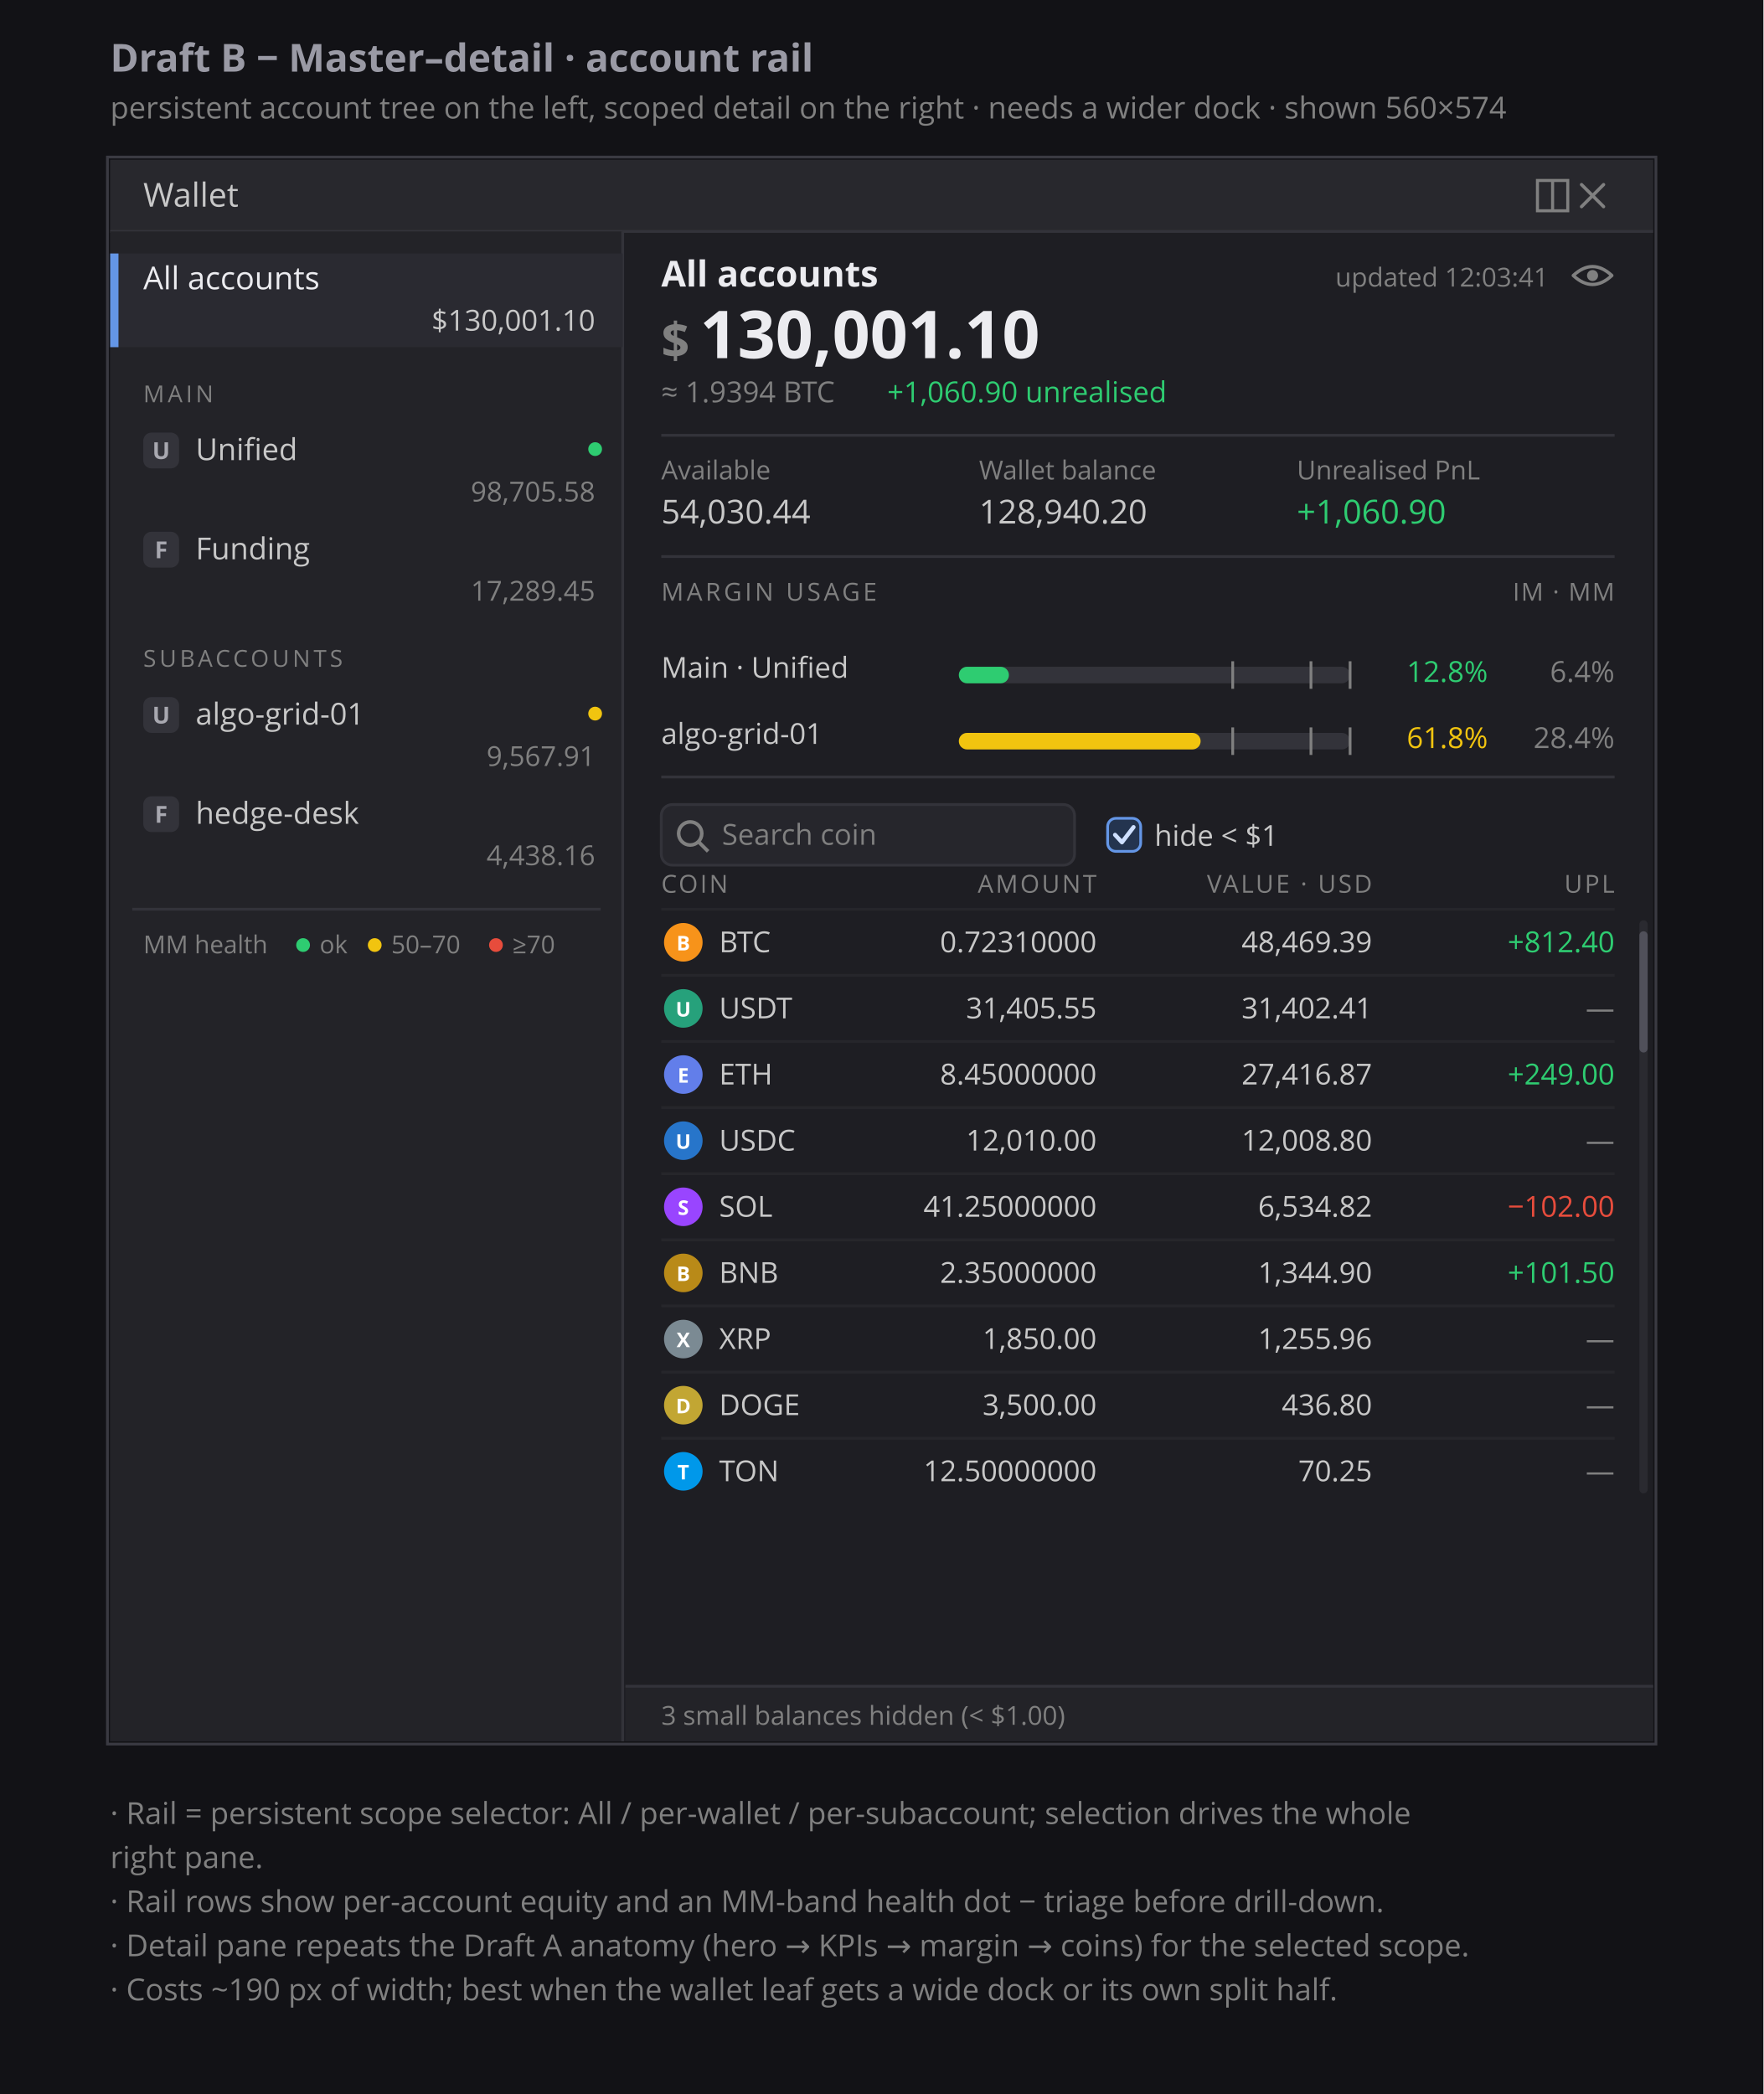
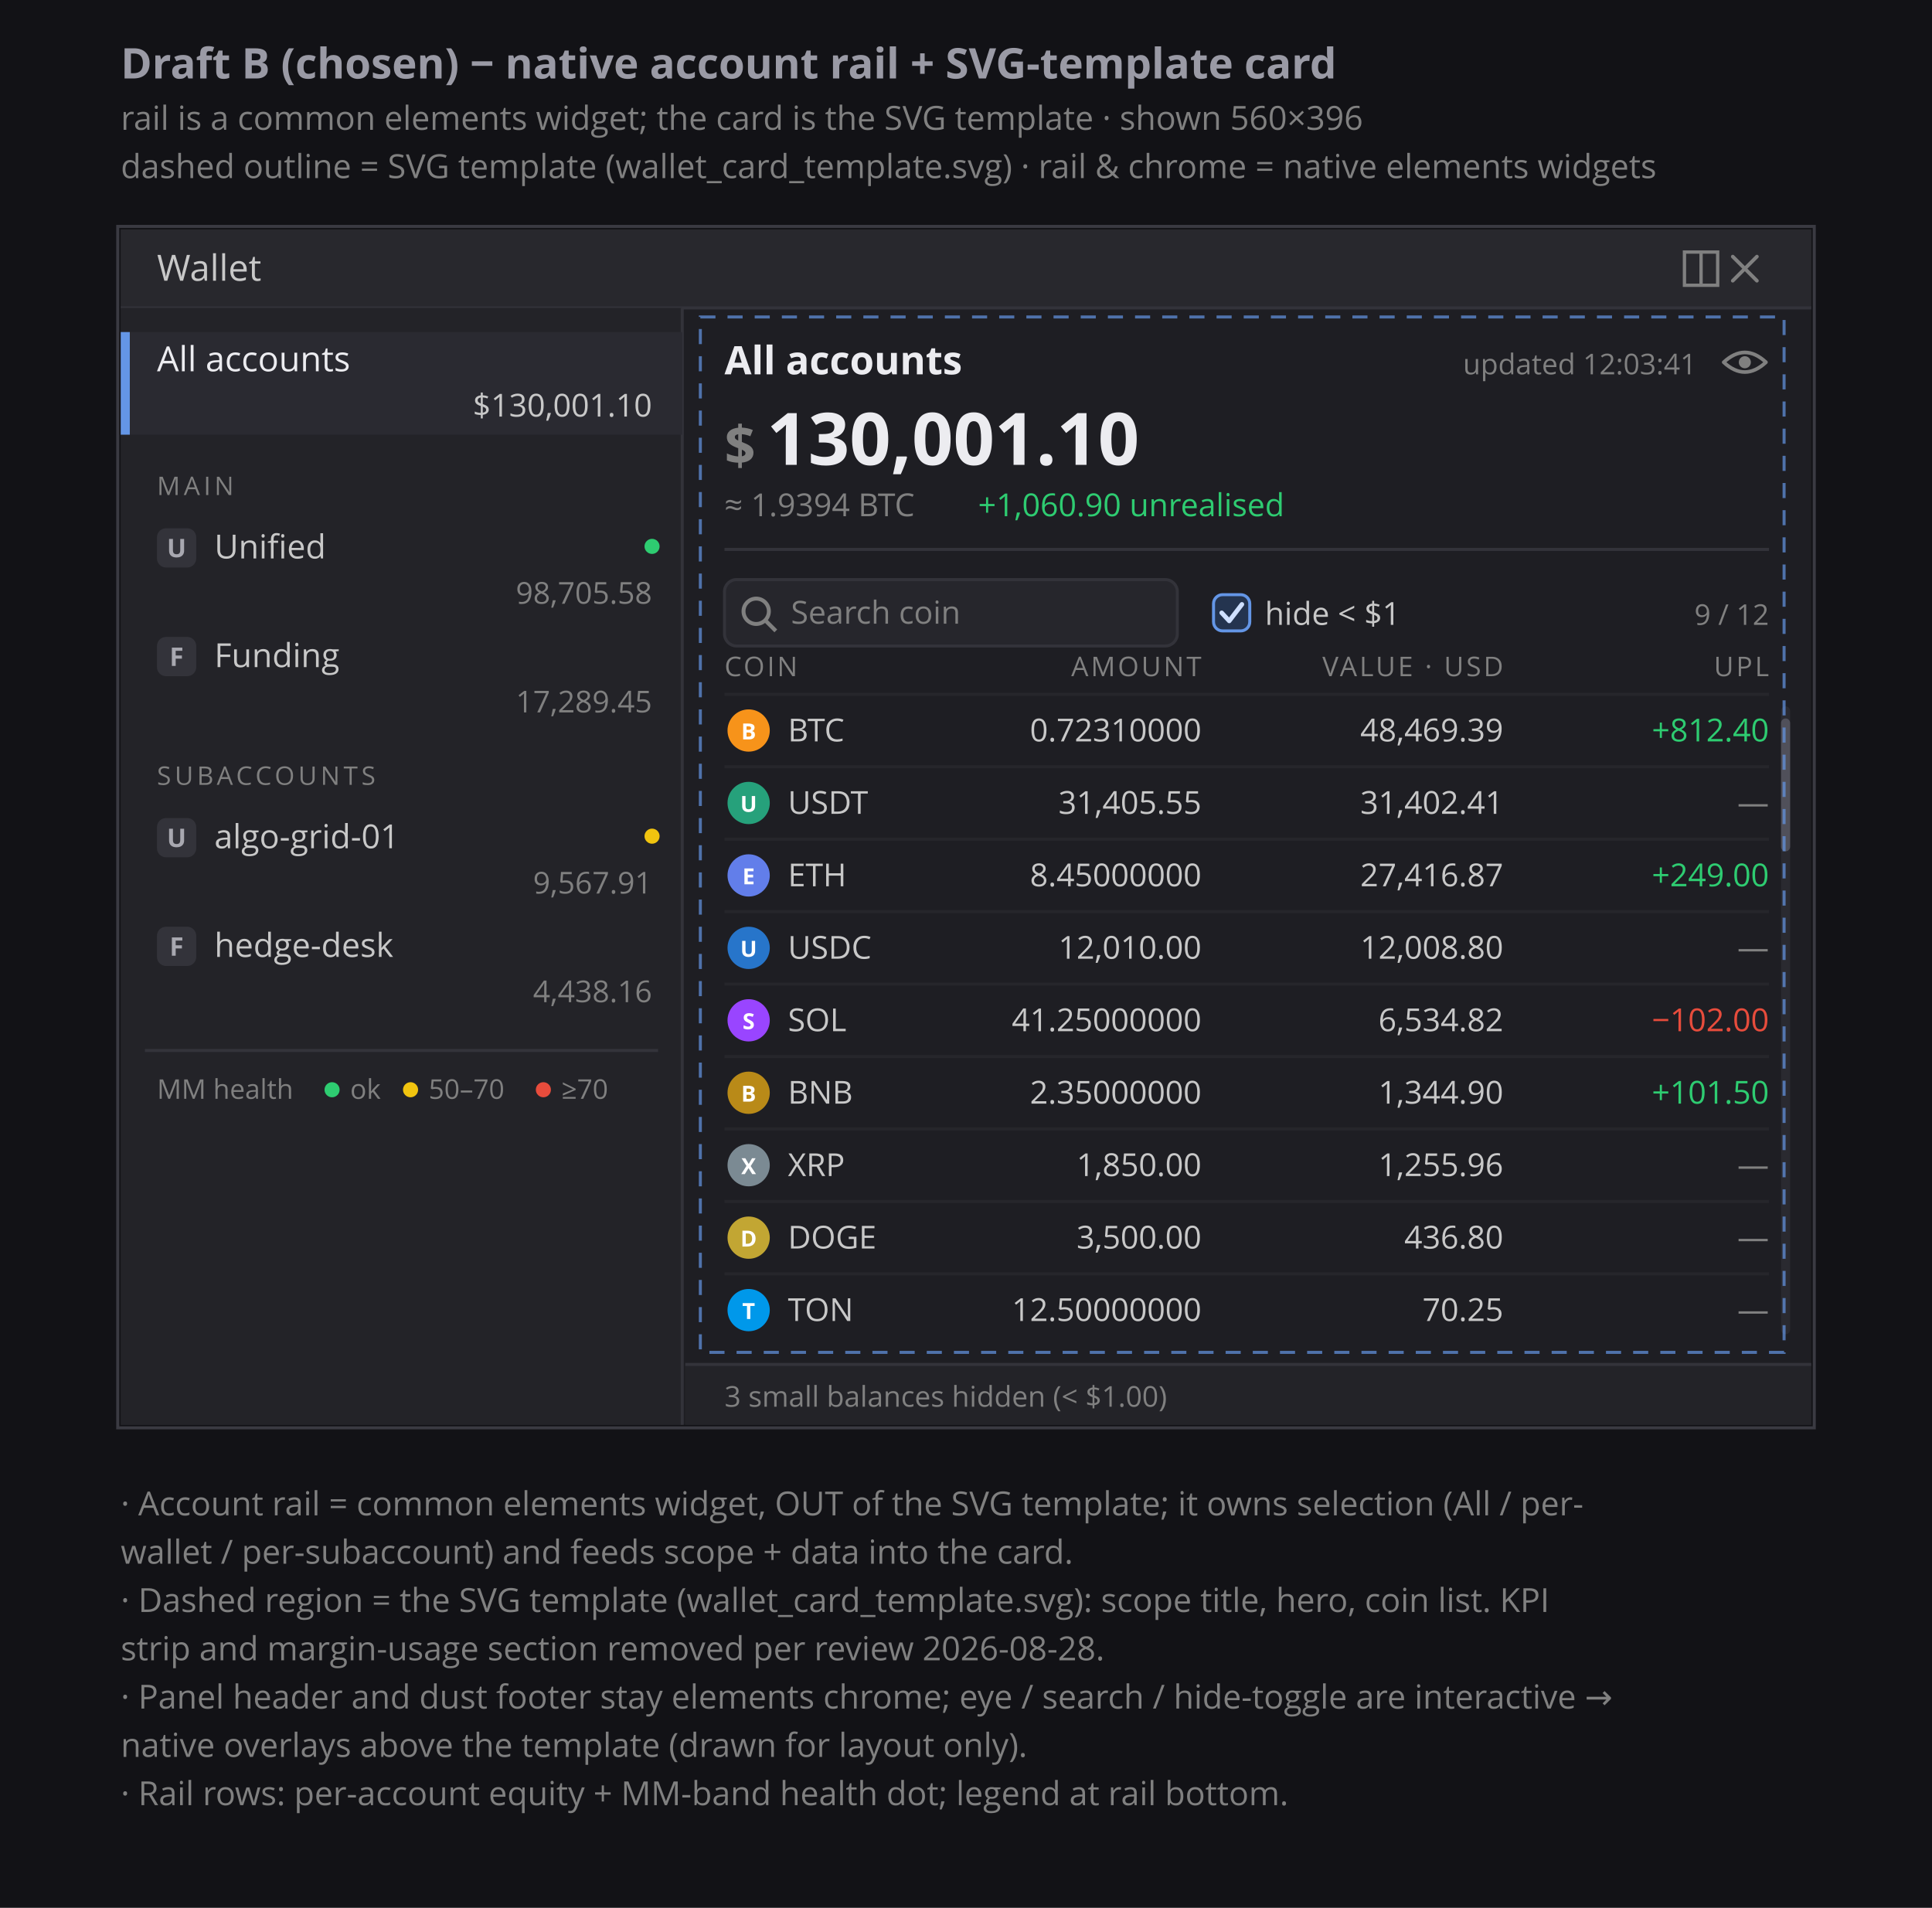
- <svg xmlns="http://www.w3.org/2000/svg" viewBox="0 0 640 760" width="640" height="760" font-family="Open Sans, Segoe UI, DejaVu Sans, sans-serif">
+ <svg xmlns="http://www.w3.org/2000/svg" viewBox="0 0 640 632" width="640" height="632" font-family="Open Sans, Segoe UI, DejaVu Sans, sans-serif">
  <style>text{font-variant-numeric:tabular-nums;font-feature-settings:'tnum'}</style>
-   <rect x="0" y="0" width="640" height="760" fill="#121216" />
-   <text x="40" y="26" font-size="14" fill="#9A9AA5" font-weight="bold">Draft B − Master–detail · account rail</text>
-   <text x="40" y="43" font-size="11" fill="#808080">persistent account tree on the left, scoped detail on the right · needs a wider dock · shown 560×574</text>
-   <rect x="39" y="57" width="562" height="576" fill="none" stroke="#3A3A42" stroke-width="1" />
-   <rect x="40" y="58" width="560" height="574" fill="#1E1E23" />
-   <g transform="translate(40,58)">
+   <rect x="0" y="0" width="640" height="632" fill="#121216" />
+   <text x="40" y="26" font-size="14" fill="#9A9AA5" font-weight="bold">Draft B (chosen) − native account rail + SVG-template card</text>
+   <text x="40" y="43" font-size="11" fill="#808080">rail is a common elements widget; the card is the SVG template · shown 560×396</text>
+   <text x="40" y="59" font-size="11" fill="#808080">dashed outline = SVG template (wallet_card_template.svg) · rail &amp; chrome = native elements widgets</text>
+   <rect x="39" y="75" width="562" height="398" fill="none" stroke="#3A3A42" stroke-width="1" />
+   <rect x="40" y="76" width="560" height="396" fill="#1E1E23" />
+   <g transform="translate(40,76)">
    <rect x="0" y="0" width="560" height="26" fill="#28282D" />
    <text x="12" y="17" font-size="12" fill="#C8C8C8" class="v-panel-title">Wallet</text>
    <rect x="518" y="7.5" width="11" height="11" fill="none" stroke="#808080" stroke-width="1.1" />
    <line x1="523.5" y1="7.5" x2="523.5" y2="18.5" stroke="#808080" stroke-width="1.1" />
    <path d="M 534 9 L 542 17 M 534 17 L 542 9" fill="none" stroke="#808080" stroke-width="1.2" stroke-linecap="round" stroke-linejoin="round" />
    <line x1="0" y1="26" x2="560" y2="26" stroke="#33333A" stroke-width="1" />
-     <rect x="0" y="26" width="186" height="548" fill="#232328" />
-     <line x1="186" y1="26" x2="186" y2="574" stroke="#33333A" stroke-width="1" />
+     <rect x="0" y="26" width="186" height="370" fill="#232328" />
+     <line x1="186" y1="26" x2="186" y2="396" stroke="#33333A" stroke-width="1" />
    <rect x="0" y="34" width="186" height="34" fill="#2A2A31" />
    <rect x="0" y="34" width="3" height="34" fill="#6496E6" />
    <text x="12" y="47" font-size="11.5" fill="#ECECF0">All accounts</text>
-     <text x="176" y="62" font-size="10.5" fill="#C8C8C8" text-anchor="end" class="v-acct-equity">$130,001.10</text>
+     <text x="176" y="62" font-size="10.5" fill="#C8C8C8" text-anchor="end">$130,001.10</text>
    <text x="12" y="88" font-size="8.5" fill="#808080" letter-spacing="1.2">MAIN</text>
    <rect x="12" y="99" width="13" height="13" fill="#33333A" rx="3" />
    <text x="18.5" y="108.6" font-size="8.5" fill="#A8A8B0" text-anchor="middle" font-weight="bold">U</text>
    <text x="31" y="109" font-size="11" fill="#C8C8C8">Unified</text>
    <circle cx="176" cy="105" r="2.5" fill="#2ECC71" />
-     <text x="176" y="124" font-size="10" fill="#808080" text-anchor="end" class="v-acct-equity">98,705.58</text>
+     <text x="176" y="124" font-size="10" fill="#808080" text-anchor="end">98,705.58</text>
    <rect x="12" y="135" width="13" height="13" fill="#33333A" rx="3" />
    <text x="18.5" y="144.6" font-size="8.5" fill="#A8A8B0" text-anchor="middle" font-weight="bold">F</text>
    <text x="31" y="145" font-size="11" fill="#C8C8C8">Funding</text>
-     <text x="176" y="160" font-size="10" fill="#808080" text-anchor="end" class="v-acct-equity">17,289.45</text>
+     <text x="176" y="160" font-size="10" fill="#808080" text-anchor="end">17,289.45</text>
    <text x="12" y="184" font-size="8.5" fill="#808080" letter-spacing="1.2">SUBACCOUNTS</text>
    <rect x="12" y="195" width="13" height="13" fill="#33333A" rx="3" />
    <text x="18.5" y="204.6" font-size="8.5" fill="#A8A8B0" text-anchor="middle" font-weight="bold">U</text>
    <text x="31" y="205" font-size="11" fill="#C8C8C8">algo-grid-01</text>
    <circle cx="176" cy="201" r="2.5" fill="#F1C40F" />
-     <text x="176" y="220" font-size="10" fill="#808080" text-anchor="end" class="v-acct-equity">9,567.91</text>
+     <text x="176" y="220" font-size="10" fill="#808080" text-anchor="end">9,567.91</text>
    <rect x="12" y="231" width="13" height="13" fill="#33333A" rx="3" />
    <text x="18.5" y="240.6" font-size="8.5" fill="#A8A8B0" text-anchor="middle" font-weight="bold">F</text>
    <text x="31" y="241" font-size="11" fill="#C8C8C8">hedge-desk</text>
-     <text x="176" y="256" font-size="10" fill="#808080" text-anchor="end" class="v-acct-equity">4,438.16</text>
+     <text x="176" y="256" font-size="10" fill="#808080" text-anchor="end">4,438.16</text>
    <line x1="8" y1="272" x2="178" y2="272" stroke="#33333A" stroke-width="1" />
    <text x="12" y="288" font-size="9" fill="#808080">MM health</text>
    <circle cx="70" cy="285" r="2.5" fill="#2ECC71" />
    <text x="76" y="288" font-size="9" fill="#808080">ok</text>
    <circle cx="96" cy="285" r="2.5" fill="#F1C40F" />
    <text x="102" y="288" font-size="9" fill="#808080">50–70</text>
    <circle cx="140" cy="285" r="2.5" fill="#E74C3C" />
    <text x="146" y="288" font-size="9" fill="#808080">≥70</text>
-     <text x="200" y="46" font-size="13" fill="#ECECF0" font-weight="bold">All accounts</text>
-     <text x="522" y="46" font-size="9.5" fill="#808080" text-anchor="end" class="v-updated">updated 12:03:41</text>
-     <path d="M 531 42 Q 538 35.5 545 42 Q 538 48.5 531 42 Z" fill="none" stroke="#808080" stroke-width="1.2" stroke-linecap="round" stroke-linejoin="round" />
-     <circle cx="538" cy="42" r="2" fill="#808080" />
-     <text x="200" y="72" font-size="18" fill="#808080" font-weight="bold">$</text>
-     <text x="214" y="72" font-size="24" fill="#ECECF0" font-weight="bold" class="v-total-equity">130,001.10</text>
-     <text x="200" y="88" font-size="10.5" fill="#808080">≈ 1.9394 BTC</text>
-     <text x="282" y="88" font-size="10.5" fill="#2ECC71" class="v-total-upl">+1,060.90 unrealised</text>
-     <line x1="200" y1="100" x2="546" y2="100" stroke="#33333A" stroke-width="1" />
-     <text x="200" y="116" font-size="9.5" fill="#808080">Available</text>
-     <text x="200" y="132" font-size="12" fill="#C8C8C8" class="v-kpi">54,030.44</text>
-     <text x="315.333" y="116" font-size="9.5" fill="#808080">Wallet balance</text>
-     <text x="315.333" y="132" font-size="12" fill="#C8C8C8" class="v-kpi">128,940.20</text>
-     <text x="430.667" y="116" font-size="9.5" fill="#808080">Unrealised PnL</text>
-     <text x="430.667" y="132" font-size="12" fill="#2ECC71" class="v-kpi">+1,060.90</text>
-     <line x1="200" y1="144" x2="546" y2="144" stroke="#33333A" stroke-width="1" />
-     <text x="200" y="160" font-size="9" fill="#808080" letter-spacing="1.1">MARGIN USAGE</text>
-     <text x="546" y="160" font-size="9" fill="#808080" text-anchor="end" letter-spacing="0.5">IM · MM</text>
-     <text x="200" y="188" font-size="10.5" fill="#C8C8C8">Main · Unified</text>
-     <rect x="308" y="184" width="142" height="6" fill="#33333A" rx="3" />
-     <rect x="308" y="184" width="18.176" height="6" fill="#2ECC71" rx="3" />
-     <line x1="407.4" y1="182" x2="407.4" y2="192" stroke="#808080" stroke-width="1" />
-     <line x1="435.8" y1="182" x2="435.8" y2="192" stroke="#808080" stroke-width="1" />
-     <line x1="450" y1="182" x2="450" y2="192" stroke="#808080" stroke-width="1" />
-     <text x="500" y="189.5" font-size="10.5" fill="#2ECC71" text-anchor="end" class="v-im-rate">12.8%</text>
-     <text x="546" y="189.5" font-size="10.5" fill="#808080" text-anchor="end" class="v-mm-rate">6.4%</text>
-     <text x="200" y="212" font-size="10.5" fill="#C8C8C8">algo-grid-01</text>
-     <rect x="308" y="208" width="142" height="6" fill="#33333A" rx="3" />
-     <rect x="308" y="208" width="87.756" height="6" fill="#F1C40F" rx="3" />
-     <line x1="407.4" y1="206" x2="407.4" y2="216" stroke="#808080" stroke-width="1" />
-     <line x1="435.8" y1="206" x2="435.8" y2="216" stroke="#808080" stroke-width="1" />
-     <line x1="450" y1="206" x2="450" y2="216" stroke="#808080" stroke-width="1" />
-     <text x="500" y="213.5" font-size="10.5" fill="#F1C40F" text-anchor="end" class="v-im-rate">61.8%</text>
-     <text x="546" y="213.5" font-size="10.5" fill="#808080" text-anchor="end" class="v-mm-rate">28.4%</text>
-     <line x1="200" y1="224" x2="546" y2="224" stroke="#33333A" stroke-width="1" />
-     <rect x="200" y="234" width="150" height="22" fill="#26262C" rx="4" stroke="#33333A" stroke-width="1" />
-     <circle cx="210.5" cy="244.5" r="4.2" fill="none" stroke="#808080" stroke-width="1.3" />
-     <line x1="213.8" y1="247.8" x2="217" y2="251" stroke="#808080" stroke-width="1.3" />
-     <text x="222" y="248.6" font-size="10.5" fill="#808080">Search coin</text>
-     <rect x="362" y="239" width="12" height="12" fill="#24344F" rx="3" stroke="#6496E6" stroke-width="1" />
-     <path d="M 364.7 245 L 367.2 247.7 L 371.4 242.2" fill="none" stroke="#CFE0FF" stroke-width="1.5" stroke-linecap="round" stroke-linejoin="round" />
-     <text x="379" y="249" font-size="10.5" fill="#C8C8C8">hide &lt; $1</text>
-     <text x="200" y="266" font-size="9" fill="#808080" letter-spacing="0.8">COIN</text>
-     <text x="358" y="266" font-size="9" fill="#808080" text-anchor="end" letter-spacing="0.8">AMOUNT</text>
-     <text x="458" y="266" font-size="9" fill="#808080" text-anchor="end" letter-spacing="0.8">VALUE · USD</text>
-     <text x="546" y="266" font-size="9" fill="#808080" text-anchor="end" letter-spacing="0.8">UPL</text>
-     <line x1="200" y1="272" x2="546" y2="272" stroke="#26262B" stroke-width="1" />
-     <circle cx="208" cy="284" r="7" fill="#F7931A" />
-     <text x="208" y="286.94" font-size="7.35" fill="#FFFFFF" text-anchor="middle" font-weight="bold">B</text>
-     <text x="221" y="287.6" font-size="10.5" fill="#C8C8C8">BTC</text>
-     <text x="358" y="287.6" font-size="10.5" fill="#C8C8C8" text-anchor="end">0.72310000</text>
-     <text x="458" y="287.6" font-size="10.5" fill="#C8C8C8" text-anchor="end">48,469.39</text>
-     <text x="546" y="287.6" font-size="10.5" fill="#2ECC71" text-anchor="end">+812.40</text>
-     <line x1="200" y1="296" x2="546" y2="296" stroke="#26262B" stroke-width="1" />
-     <circle cx="208" cy="308" r="7" fill="#26A17B" />
-     <text x="208" y="310.94" font-size="7.35" fill="#FFFFFF" text-anchor="middle" font-weight="bold">U</text>
-     <text x="221" y="311.6" font-size="10.5" fill="#C8C8C8">USDT</text>
-     <text x="358" y="311.6" font-size="10.5" fill="#C8C8C8" text-anchor="end">31,405.55</text>
-     <text x="458" y="311.6" font-size="10.5" fill="#C8C8C8" text-anchor="end">31,402.41</text>
-     <text x="546" y="311.6" font-size="10.5" fill="#808080" text-anchor="end">—</text>
-     <line x1="200" y1="320" x2="546" y2="320" stroke="#26262B" stroke-width="1" />
-     <circle cx="208" cy="332" r="7" fill="#627EEA" />
-     <text x="208" y="334.94" font-size="7.35" fill="#FFFFFF" text-anchor="middle" font-weight="bold">E</text>
-     <text x="221" y="335.6" font-size="10.5" fill="#C8C8C8">ETH</text>
-     <text x="358" y="335.6" font-size="10.5" fill="#C8C8C8" text-anchor="end">8.45000000</text>
-     <text x="458" y="335.6" font-size="10.5" fill="#C8C8C8" text-anchor="end">27,416.87</text>
-     <text x="546" y="335.6" font-size="10.5" fill="#2ECC71" text-anchor="end">+249.00</text>
-     <line x1="200" y1="344" x2="546" y2="344" stroke="#26262B" stroke-width="1" />
-     <circle cx="208" cy="356" r="7" fill="#2775CA" />
-     <text x="208" y="358.94" font-size="7.35" fill="#FFFFFF" text-anchor="middle" font-weight="bold">U</text>
-     <text x="221" y="359.6" font-size="10.5" fill="#C8C8C8">USDC</text>
-     <text x="358" y="359.6" font-size="10.5" fill="#C8C8C8" text-anchor="end">12,010.00</text>
-     <text x="458" y="359.6" font-size="10.5" fill="#C8C8C8" text-anchor="end">12,008.80</text>
-     <text x="546" y="359.6" font-size="10.5" fill="#808080" text-anchor="end">—</text>
-     <line x1="200" y1="368" x2="546" y2="368" stroke="#26262B" stroke-width="1" />
-     <circle cx="208" cy="380" r="7" fill="#9945FF" />
-     <text x="208" y="382.94" font-size="7.35" fill="#FFFFFF" text-anchor="middle" font-weight="bold">S</text>
-     <text x="221" y="383.6" font-size="10.5" fill="#C8C8C8">SOL</text>
-     <text x="358" y="383.6" font-size="10.5" fill="#C8C8C8" text-anchor="end">41.25000000</text>
-     <text x="458" y="383.6" font-size="10.5" fill="#C8C8C8" text-anchor="end">6,534.82</text>
-     <text x="546" y="383.6" font-size="10.5" fill="#E74C3C" text-anchor="end">−102.00</text>
-     <line x1="200" y1="392" x2="546" y2="392" stroke="#26262B" stroke-width="1" />
-     <circle cx="208" cy="404" r="7" fill="#B98A18" />
-     <text x="208" y="406.94" font-size="7.35" fill="#FFFFFF" text-anchor="middle" font-weight="bold">B</text>
-     <text x="221" y="407.6" font-size="10.5" fill="#C8C8C8">BNB</text>
-     <text x="358" y="407.6" font-size="10.5" fill="#C8C8C8" text-anchor="end">2.35000000</text>
-     <text x="458" y="407.6" font-size="10.5" fill="#C8C8C8" text-anchor="end">1,344.90</text>
-     <text x="546" y="407.6" font-size="10.5" fill="#2ECC71" text-anchor="end">+101.50</text>
-     <line x1="200" y1="416" x2="546" y2="416" stroke="#26262B" stroke-width="1" />
-     <circle cx="208" cy="428" r="7" fill="#7B8A93" />
-     <text x="208" y="430.94" font-size="7.35" fill="#FFFFFF" text-anchor="middle" font-weight="bold">X</text>
-     <text x="221" y="431.6" font-size="10.5" fill="#C8C8C8">XRP</text>
-     <text x="358" y="431.6" font-size="10.5" fill="#C8C8C8" text-anchor="end">1,850.00</text>
-     <text x="458" y="431.6" font-size="10.5" fill="#C8C8C8" text-anchor="end">1,255.96</text>
-     <text x="546" y="431.6" font-size="10.5" fill="#808080" text-anchor="end">—</text>
-     <line x1="200" y1="440" x2="546" y2="440" stroke="#26262B" stroke-width="1" />
-     <circle cx="208" cy="452" r="7" fill="#C2A633" />
-     <text x="208" y="454.94" font-size="7.35" fill="#FFFFFF" text-anchor="middle" font-weight="bold">D</text>
-     <text x="221" y="455.6" font-size="10.5" fill="#C8C8C8">DOGE</text>
-     <text x="358" y="455.6" font-size="10.5" fill="#C8C8C8" text-anchor="end">3,500.00</text>
-     <text x="458" y="455.6" font-size="10.5" fill="#C8C8C8" text-anchor="end">436.80</text>
-     <text x="546" y="455.6" font-size="10.5" fill="#808080" text-anchor="end">—</text>
-     <line x1="200" y1="464" x2="546" y2="464" stroke="#26262B" stroke-width="1" />
-     <circle cx="208" cy="476" r="7" fill="#0098EA" />
-     <text x="208" y="478.94" font-size="7.35" fill="#FFFFFF" text-anchor="middle" font-weight="bold">T</text>
-     <text x="221" y="479.6" font-size="10.5" fill="#C8C8C8">TON</text>
-     <text x="358" y="479.6" font-size="10.5" fill="#C8C8C8" text-anchor="end">12.50000000</text>
-     <text x="458" y="479.6" font-size="10.5" fill="#C8C8C8" text-anchor="end">70.25</text>
-     <text x="546" y="479.6" font-size="10.5" fill="#808080" text-anchor="end">—</text>
-     <rect x="555" y="276" width="3" height="208" fill="#2A2A30" rx="1.5" />
-     <rect x="555" y="280" width="3" height="44" fill="#50505A" rx="1.5" />
-     <rect x="187" y="554" width="373" height="20" fill="#232328" />
-     <line x1="187" y1="554" x2="560" y2="554" stroke="#33333A" stroke-width="1" />
-     <text x="200" y="568" font-size="9.5" fill="#808080">3 small balances hidden (&lt; $1.00)</text>
+     <text x="200" y="48" font-size="13" fill="#ECECF0" font-weight="bold" class="v-scope-title">All accounts</text>
+     <text x="522" y="48" font-size="9.5" fill="#808080" text-anchor="end" class="v-updated">updated 12:03:41</text>
+     <path d="M 531 44 Q 538 37.5 545 44 Q 538 50.5 531 44 Z" fill="none" stroke="#808080" stroke-width="1.2" stroke-linecap="round" stroke-linejoin="round" />
+     <circle cx="538" cy="44" r="2" fill="#808080" />
+     <text x="200" y="78" font-size="18" fill="#808080" font-weight="bold">$</text>
+     <text x="214" y="78" font-size="24" fill="#ECECF0" font-weight="bold" class="v-total-equity">130,001.10</text>
+     <text x="200" y="95" font-size="10.5" fill="#808080" class="v-btc-equiv">≈ 1.9394 BTC</text>
+     <text x="284" y="95" font-size="10.5" fill="#2ECC71" class="v-total-upl">+1,060.90 unrealised</text>
+     <line x1="200" y1="106" x2="546" y2="106" stroke="#33333A" stroke-width="1" />
+     <rect x="200" y="116" width="150" height="22" fill="#26262C" rx="4" stroke="#33333A" stroke-width="1" />
+     <circle cx="210.5" cy="126.5" r="4.2" fill="none" stroke="#808080" stroke-width="1.3" />
+     <line x1="213.8" y1="129.8" x2="217" y2="133" stroke="#808080" stroke-width="1.3" />
+     <text x="222" y="130.6" font-size="10.5" fill="#808080">Search coin</text>
+     <rect x="362" y="121" width="12" height="12" fill="#24344F" rx="3" stroke="#6496E6" stroke-width="1" />
+     <path d="M 364.7 127 L 367.2 129.7 L 371.4 124.2" fill="none" stroke="#CFE0FF" stroke-width="1.5" stroke-linecap="round" stroke-linejoin="round" />
+     <text x="379" y="131" font-size="10.5" fill="#C8C8C8">hide &lt; $1</text>
+     <text x="546" y="131" font-size="9.5" fill="#808080" text-anchor="end" class="v-coin-count">9 / 12</text>
+     <text x="200" y="148" font-size="9" fill="#808080" letter-spacing="0.8">COIN</text>
+     <text x="358" y="148" font-size="9" fill="#808080" text-anchor="end" letter-spacing="0.8">AMOUNT</text>
+     <text x="458" y="148" font-size="9" fill="#808080" text-anchor="end" letter-spacing="0.8">VALUE · USD</text>
+     <text x="546" y="148" font-size="9" fill="#808080" text-anchor="end" letter-spacing="0.8">UPL</text>
+     <line x1="200" y1="154" x2="546" y2="154" stroke="#26262B" stroke-width="1" />
+     <circle cx="208" cy="166" r="7" fill="#F7931A" />
+     <text x="208" y="168.94" font-size="7.35" fill="#FFFFFF" text-anchor="middle" font-weight="bold">B</text>
+     <text x="221" y="169.6" font-size="10.5" fill="#C8C8C8" class="v-coin-sym">BTC</text>
+     <text x="358" y="169.6" font-size="10.5" fill="#C8C8C8" text-anchor="end" class="v-coin-amount">0.72310000</text>
+     <text x="458" y="169.6" font-size="10.5" fill="#C8C8C8" text-anchor="end" class="v-coin-usd">48,469.39</text>
+     <text x="546" y="169.6" font-size="10.5" fill="#2ECC71" text-anchor="end" class="v-coin-upl">+812.40</text>
+     <line x1="200" y1="178" x2="546" y2="178" stroke="#26262B" stroke-width="1" />
+     <circle cx="208" cy="190" r="7" fill="#26A17B" />
+     <text x="208" y="192.94" font-size="7.35" fill="#FFFFFF" text-anchor="middle" font-weight="bold">U</text>
+     <text x="221" y="193.6" font-size="10.5" fill="#C8C8C8" class="v-coin-sym">USDT</text>
+     <text x="358" y="193.6" font-size="10.5" fill="#C8C8C8" text-anchor="end" class="v-coin-amount">31,405.55</text>
+     <text x="458" y="193.6" font-size="10.5" fill="#C8C8C8" text-anchor="end" class="v-coin-usd">31,402.41</text>
+     <text x="546" y="193.6" font-size="10.5" fill="#808080" text-anchor="end" class="v-coin-upl">—</text>
+     <line x1="200" y1="202" x2="546" y2="202" stroke="#26262B" stroke-width="1" />
+     <circle cx="208" cy="214" r="7" fill="#627EEA" />
+     <text x="208" y="216.94" font-size="7.35" fill="#FFFFFF" text-anchor="middle" font-weight="bold">E</text>
+     <text x="221" y="217.6" font-size="10.5" fill="#C8C8C8" class="v-coin-sym">ETH</text>
+     <text x="358" y="217.6" font-size="10.5" fill="#C8C8C8" text-anchor="end" class="v-coin-amount">8.45000000</text>
+     <text x="458" y="217.6" font-size="10.5" fill="#C8C8C8" text-anchor="end" class="v-coin-usd">27,416.87</text>
+     <text x="546" y="217.6" font-size="10.5" fill="#2ECC71" text-anchor="end" class="v-coin-upl">+249.00</text>
+     <line x1="200" y1="226" x2="546" y2="226" stroke="#26262B" stroke-width="1" />
+     <circle cx="208" cy="238" r="7" fill="#2775CA" />
+     <text x="208" y="240.94" font-size="7.35" fill="#FFFFFF" text-anchor="middle" font-weight="bold">U</text>
+     <text x="221" y="241.6" font-size="10.5" fill="#C8C8C8" class="v-coin-sym">USDC</text>
+     <text x="358" y="241.6" font-size="10.5" fill="#C8C8C8" text-anchor="end" class="v-coin-amount">12,010.00</text>
+     <text x="458" y="241.6" font-size="10.5" fill="#C8C8C8" text-anchor="end" class="v-coin-usd">12,008.80</text>
+     <text x="546" y="241.6" font-size="10.5" fill="#808080" text-anchor="end" class="v-coin-upl">—</text>
+     <line x1="200" y1="250" x2="546" y2="250" stroke="#26262B" stroke-width="1" />
+     <circle cx="208" cy="262" r="7" fill="#9945FF" />
+     <text x="208" y="264.94" font-size="7.35" fill="#FFFFFF" text-anchor="middle" font-weight="bold">S</text>
+     <text x="221" y="265.6" font-size="10.5" fill="#C8C8C8" class="v-coin-sym">SOL</text>
+     <text x="358" y="265.6" font-size="10.5" fill="#C8C8C8" text-anchor="end" class="v-coin-amount">41.25000000</text>
+     <text x="458" y="265.6" font-size="10.5" fill="#C8C8C8" text-anchor="end" class="v-coin-usd">6,534.82</text>
+     <text x="546" y="265.6" font-size="10.5" fill="#E74C3C" text-anchor="end" class="v-coin-upl">−102.00</text>
+     <line x1="200" y1="274" x2="546" y2="274" stroke="#26262B" stroke-width="1" />
+     <circle cx="208" cy="286" r="7" fill="#B98A18" />
+     <text x="208" y="288.94" font-size="7.35" fill="#FFFFFF" text-anchor="middle" font-weight="bold">B</text>
+     <text x="221" y="289.6" font-size="10.5" fill="#C8C8C8" class="v-coin-sym">BNB</text>
+     <text x="358" y="289.6" font-size="10.5" fill="#C8C8C8" text-anchor="end" class="v-coin-amount">2.35000000</text>
+     <text x="458" y="289.6" font-size="10.5" fill="#C8C8C8" text-anchor="end" class="v-coin-usd">1,344.90</text>
+     <text x="546" y="289.6" font-size="10.5" fill="#2ECC71" text-anchor="end" class="v-coin-upl">+101.50</text>
+     <line x1="200" y1="298" x2="546" y2="298" stroke="#26262B" stroke-width="1" />
+     <circle cx="208" cy="310" r="7" fill="#7B8A93" />
+     <text x="208" y="312.94" font-size="7.35" fill="#FFFFFF" text-anchor="middle" font-weight="bold">X</text>
+     <text x="221" y="313.6" font-size="10.5" fill="#C8C8C8" class="v-coin-sym">XRP</text>
+     <text x="358" y="313.6" font-size="10.5" fill="#C8C8C8" text-anchor="end" class="v-coin-amount">1,850.00</text>
+     <text x="458" y="313.6" font-size="10.5" fill="#C8C8C8" text-anchor="end" class="v-coin-usd">1,255.96</text>
+     <text x="546" y="313.6" font-size="10.5" fill="#808080" text-anchor="end" class="v-coin-upl">—</text>
+     <line x1="200" y1="322" x2="546" y2="322" stroke="#26262B" stroke-width="1" />
+     <circle cx="208" cy="334" r="7" fill="#C2A633" />
+     <text x="208" y="336.94" font-size="7.35" fill="#FFFFFF" text-anchor="middle" font-weight="bold">D</text>
+     <text x="221" y="337.6" font-size="10.5" fill="#C8C8C8" class="v-coin-sym">DOGE</text>
+     <text x="358" y="337.6" font-size="10.5" fill="#C8C8C8" text-anchor="end" class="v-coin-amount">3,500.00</text>
+     <text x="458" y="337.6" font-size="10.5" fill="#C8C8C8" text-anchor="end" class="v-coin-usd">436.80</text>
+     <text x="546" y="337.6" font-size="10.5" fill="#808080" text-anchor="end" class="v-coin-upl">—</text>
+     <line x1="200" y1="346" x2="546" y2="346" stroke="#26262B" stroke-width="1" />
+     <circle cx="208" cy="358" r="7" fill="#0098EA" />
+     <text x="208" y="360.94" font-size="7.35" fill="#FFFFFF" text-anchor="middle" font-weight="bold">T</text>
+     <text x="221" y="361.6" font-size="10.5" fill="#C8C8C8" class="v-coin-sym">TON</text>
+     <text x="358" y="361.6" font-size="10.5" fill="#C8C8C8" text-anchor="end" class="v-coin-amount">12.50000000</text>
+     <text x="458" y="361.6" font-size="10.5" fill="#C8C8C8" text-anchor="end" class="v-coin-usd">70.25</text>
+     <text x="546" y="361.6" font-size="10.5" fill="#808080" text-anchor="end" class="v-coin-upl">—</text>
+     <rect x="550" y="158" width="3" height="208" fill="#2A2A30" rx="1.5" />
+     <rect x="550" y="162" width="3" height="44" fill="#50505A" rx="1.5" />
+     <rect x="192" y="29" width="359" height="343" fill="none" stroke="#6496E6" stroke-width="1" stroke-dasharray="5,4" opacity="0.7" />
+     <rect x="187" y="376" width="373" height="20" fill="#232328" />
+     <line x1="187" y1="376" x2="560" y2="376" stroke="#33333A" stroke-width="1" />
+     <text x="200" y="390" font-size="9.5" fill="#808080">3 small balances hidden (&lt; $1.00)</text>
  </g>
-   <text x="40" y="662" font-size="11" fill="#808080">·  Rail = persistent scope selector: All / per-wallet / per-subaccount; selection drives the whole</text>
-   <text x="40" y="678" font-size="11" fill="#808080">   right pane.</text>
-   <text x="40" y="694" font-size="11" fill="#808080">·  Rail rows show per-account equity and an MM-band health dot − triage before drill-down.</text>
-   <text x="40" y="710" font-size="11" fill="#808080">·  Detail pane repeats the Draft A anatomy (hero → KPIs → margin → coins) for the selected scope.</text>
-   <text x="40" y="726" font-size="11" fill="#808080">·  Costs ~190 px of width; best when the wallet leaf gets a wide dock or its own split half.</text>
+   <text x="40" y="502" font-size="11" fill="#808080">·  Account rail = common elements widget, OUT of the SVG template; it owns selection (All / per-</text>
+   <text x="40" y="518" font-size="11" fill="#808080">   wallet / per-subaccount) and feeds scope + data into the card.</text>
+   <text x="40" y="534" font-size="11" fill="#808080">·  Dashed region = the SVG template (wallet_card_template.svg): scope title, hero, coin list. KPI</text>
+   <text x="40" y="550" font-size="11" fill="#808080">   strip and margin-usage section removed per review 2026-08-28.</text>
+   <text x="40" y="566" font-size="11" fill="#808080">·  Panel header and dust footer stay elements chrome; eye / search / hide-toggle are interactive →</text>
+   <text x="40" y="582" font-size="11" fill="#808080">   native overlays above the template (drawn for layout only).</text>
+   <text x="40" y="598" font-size="11" fill="#808080">·  Rail rows: per-account equity + MM-band health dot; legend at rail bottom.</text>
</svg>
